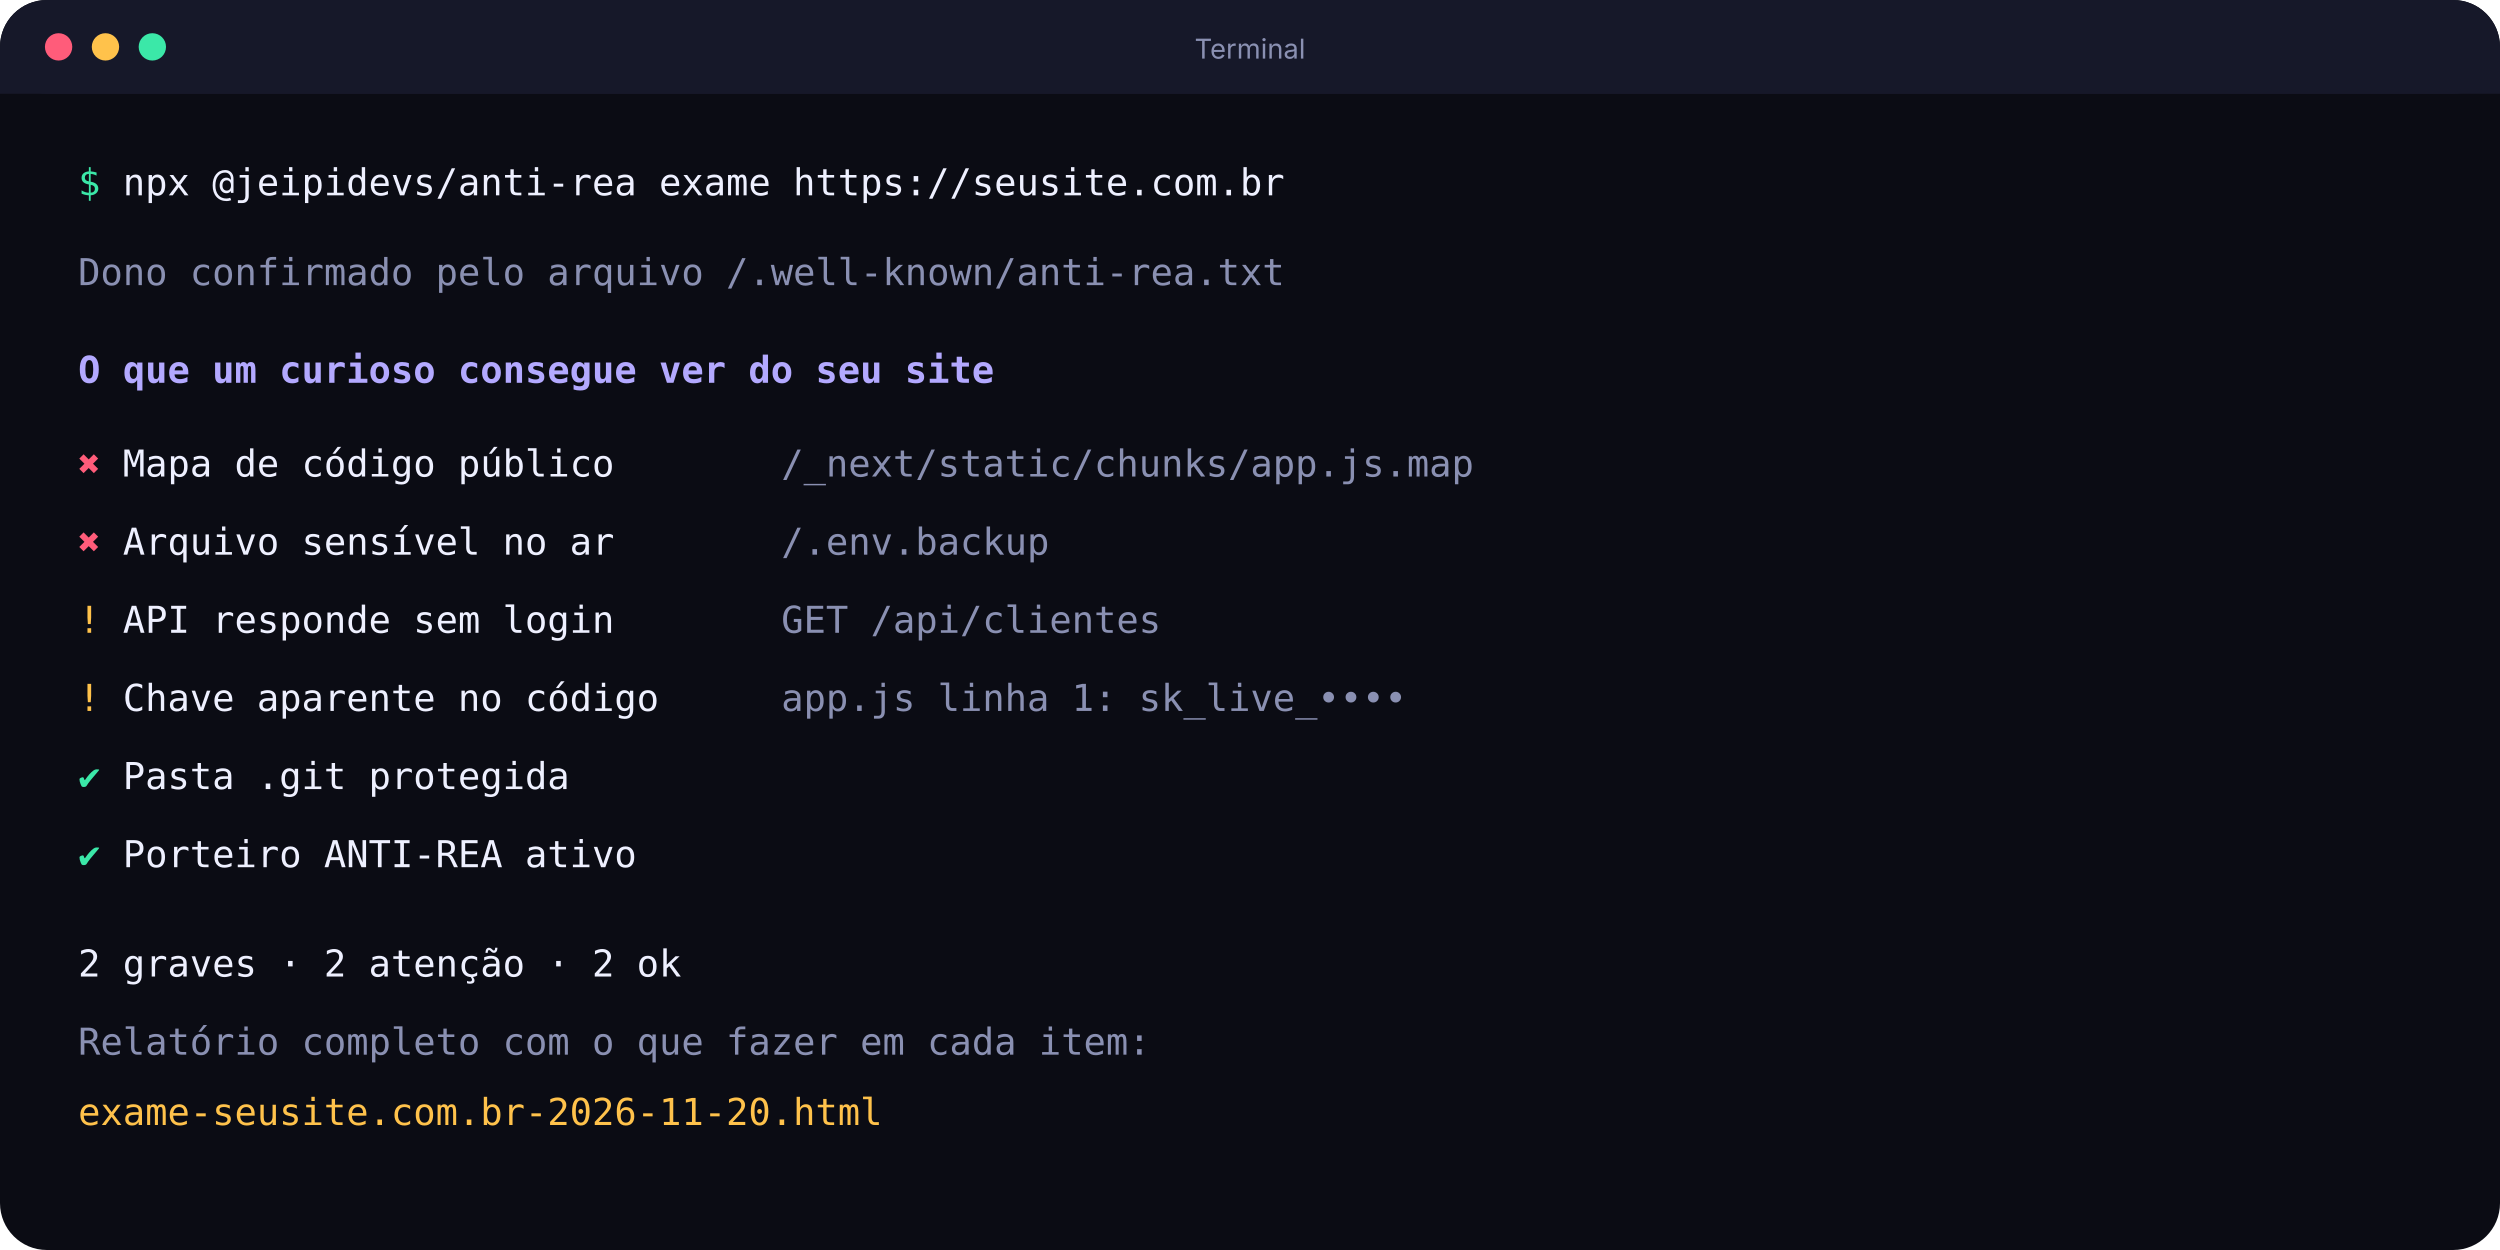
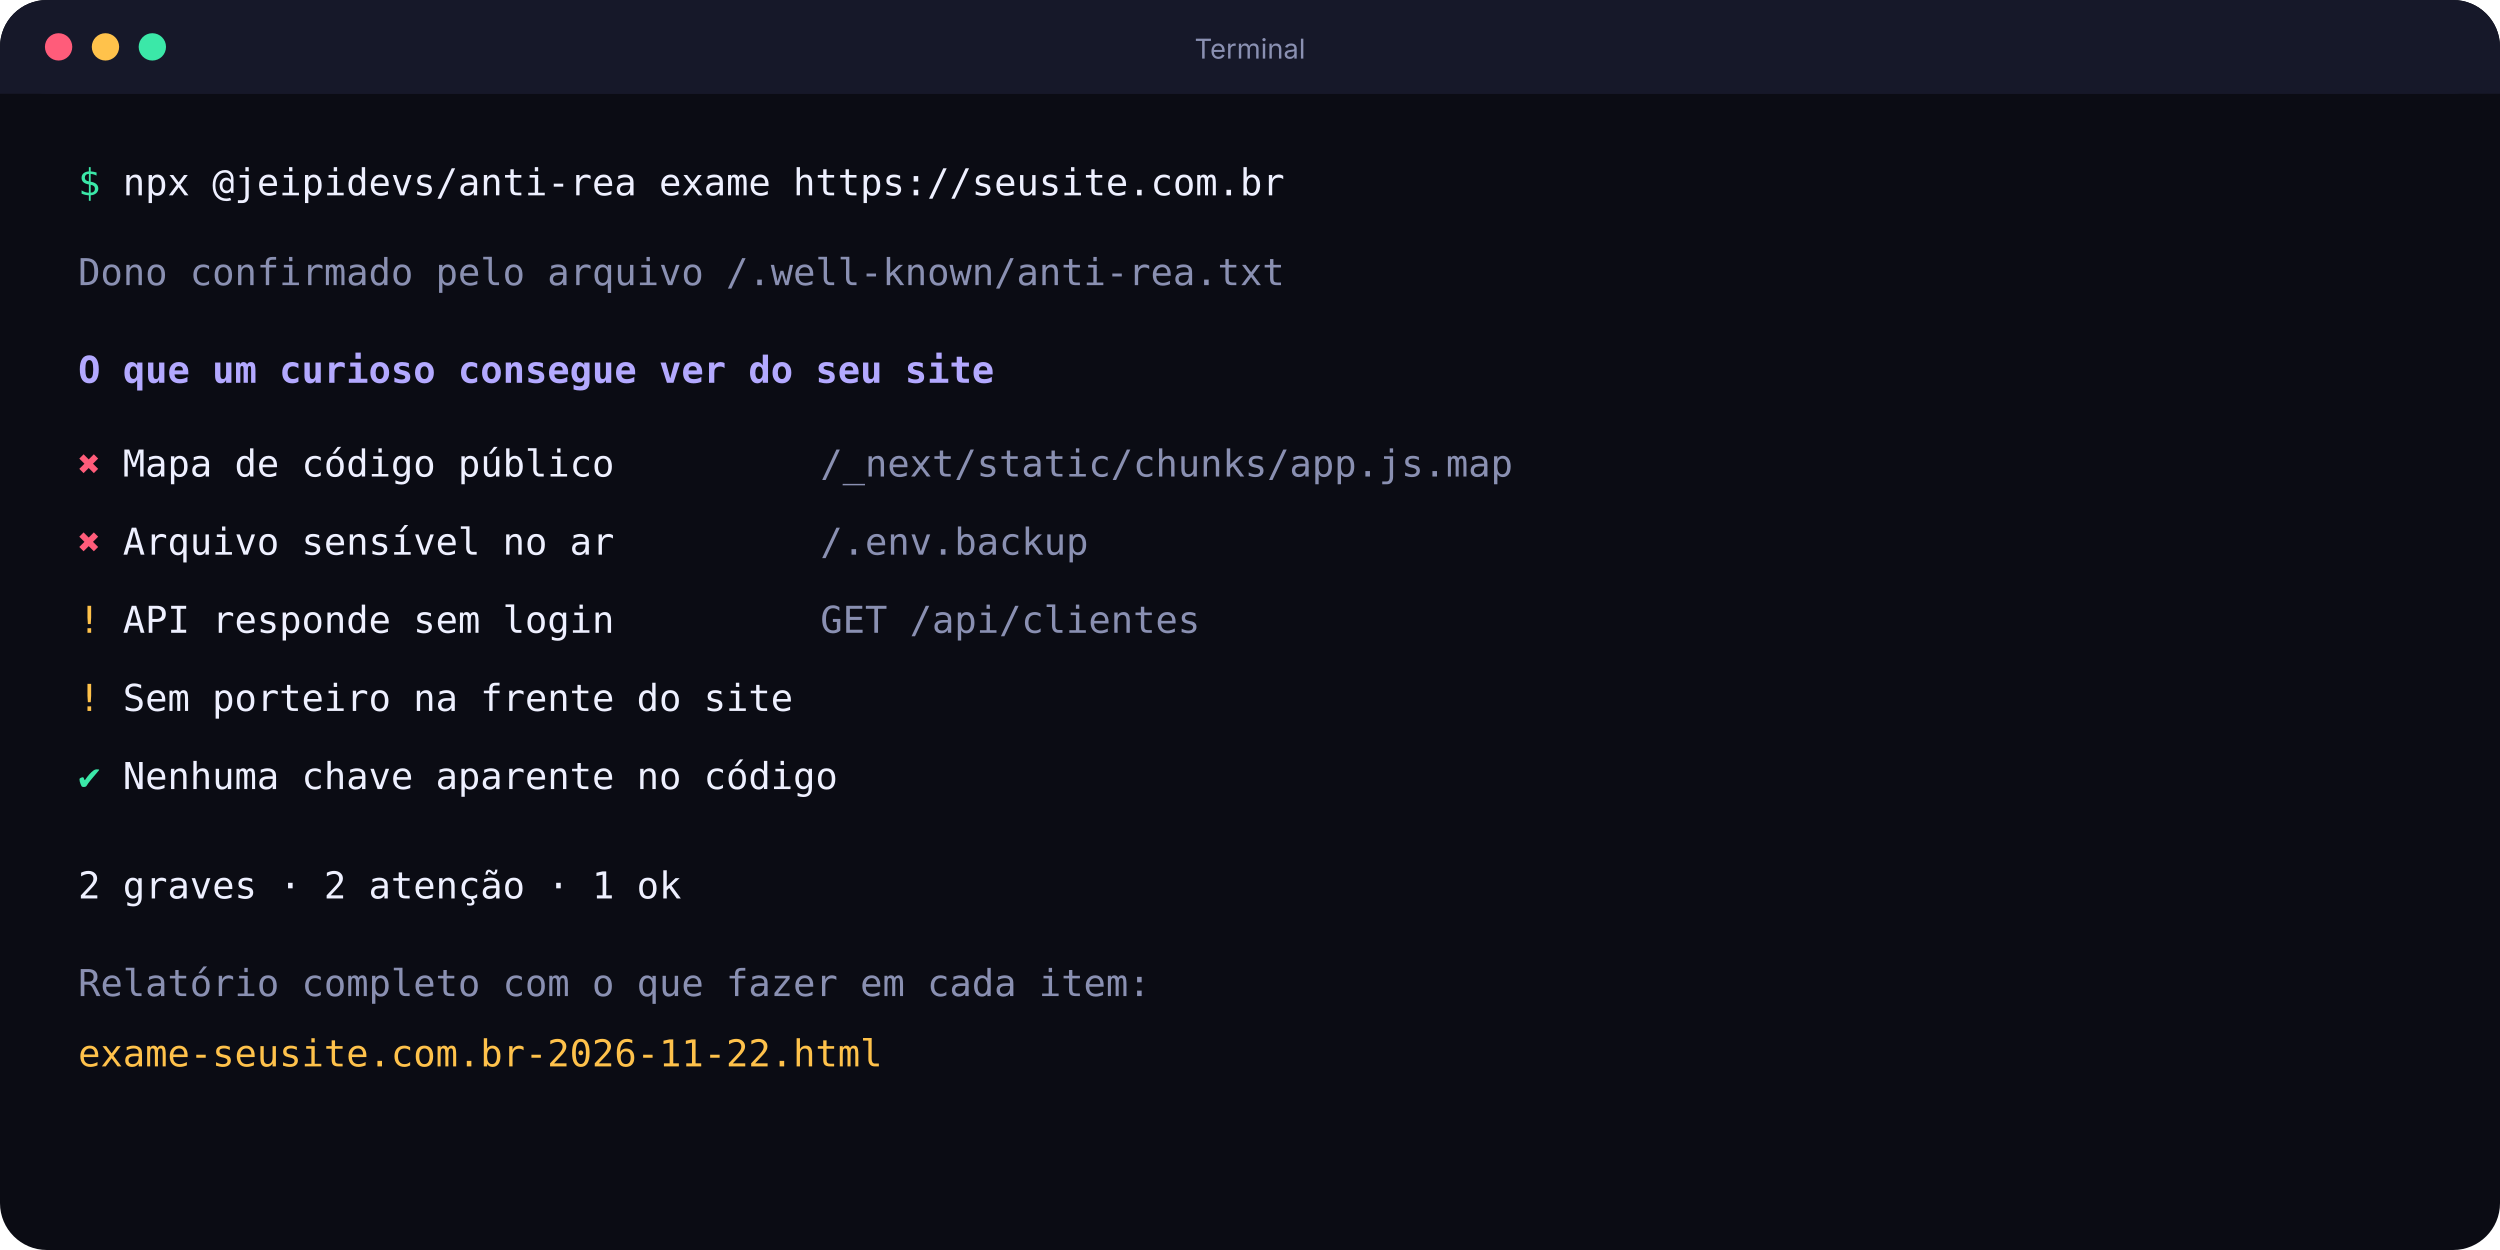
<svg xmlns="http://www.w3.org/2000/svg" viewBox="0 0 1280 640" role="img" aria-label="Relatório do exame do próprio site no terminal">
  <rect width="1280" height="640" rx="24" fill="#0B0C14" />
  <rect width="1280" height="48" rx="24" fill="#161829" />
  <rect y="24" width="1280" height="24" fill="#161829" />
  <circle cx="30" cy="24" r="7" fill="#FF5C7A" />
  <circle cx="54" cy="24" r="7" fill="#FFC24B" />
  <circle cx="78" cy="24" r="7" fill="#3BE8A8" />
  <text x="640" y="30" text-anchor="middle" fill="#8A90B2" font-family="Inter, -apple-system, 'Segoe UI', Helvetica, Arial, sans-serif" font-size="14">Terminal</text>
  <g font-family="'JetBrains Mono', SFMono-Regular, Menlo, Consolas, monospace" font-size="19">
    <text x="40" y="100" fill="#3BE8A8">$ <tspan fill="#EEF0FF">npx @jeipidevs/anti-rea exame https://seusite.com.br</tspan>
    </text>
    <text x="40" y="146" fill="#8A90B2">Dono confirmado pelo arquivo /.well-known/anti-rea.txt</text>
    <text x="40" y="196" fill="#B3A9FF" font-weight="700">O que um curioso consegue ver do seu site</text>
    <text x="40" y="244" fill="#FF5C7A">✖ <tspan fill="#EEF0FF">Mapa de código público</tspan>
-       <tspan x="400" fill="#8A90B2">/_next/static/chunks/app.js.map</tspan>
+       <tspan x="420" fill="#8A90B2">/_next/static/chunks/app.js.map</tspan>
    </text>
    <text x="40" y="284" fill="#FF5C7A">✖ <tspan fill="#EEF0FF">Arquivo sensível no ar</tspan>
-       <tspan x="400" fill="#8A90B2">/.env.backup</tspan>
+       <tspan x="420" fill="#8A90B2">/.env.backup</tspan>
    </text>
    <text x="40" y="324" fill="#FFC24B">! <tspan fill="#EEF0FF">API responde sem login</tspan>
-       <tspan x="400" fill="#8A90B2">GET /api/clientes</tspan>
+       <tspan x="420" fill="#8A90B2">GET /api/clientes</tspan>
    </text>
-     <text x="40" y="364" fill="#FFC24B">! <tspan fill="#EEF0FF">Chave aparente no código</tspan>
-       <tspan x="400" fill="#8A90B2">app.js linha 1: sk_live_••••</tspan>
+     <text x="40" y="364" fill="#FFC24B">! <tspan fill="#EEF0FF">Sem porteiro na frente do site</tspan>
    </text>
-     <text x="40" y="404" fill="#3BE8A8">✔ <tspan fill="#EEF0FF">Pasta .git protegida</tspan>
+     <text x="40" y="404" fill="#3BE8A8">✔ <tspan fill="#EEF0FF">Nenhuma chave aparente no código</tspan>
    </text>
-     <text x="40" y="444" fill="#3BE8A8">✔ <tspan fill="#EEF0FF">Porteiro ANTI-REA ativo</tspan>
-     </text>
-     <text x="40" y="500" fill="#EEF0FF">2 graves  ·  2 atenção  ·  2 ok</text>
-     <text x="40" y="540" fill="#8A90B2">Relatório completo com o que fazer em cada item:</text>
-     <text x="40" y="576" fill="#FFC24B">exame-seusite.com.br-2026-11-20.html</text>
+     <text x="40" y="460" fill="#EEF0FF">2 graves  ·  2 atenção  ·  1 ok</text>
+     <text x="40" y="510" fill="#8A90B2">Relatório completo com o que fazer em cada item:</text>
+     <text x="40" y="546" fill="#FFC24B">exame-seusite.com.br-2026-11-22.html</text>
  </g>
</svg>
